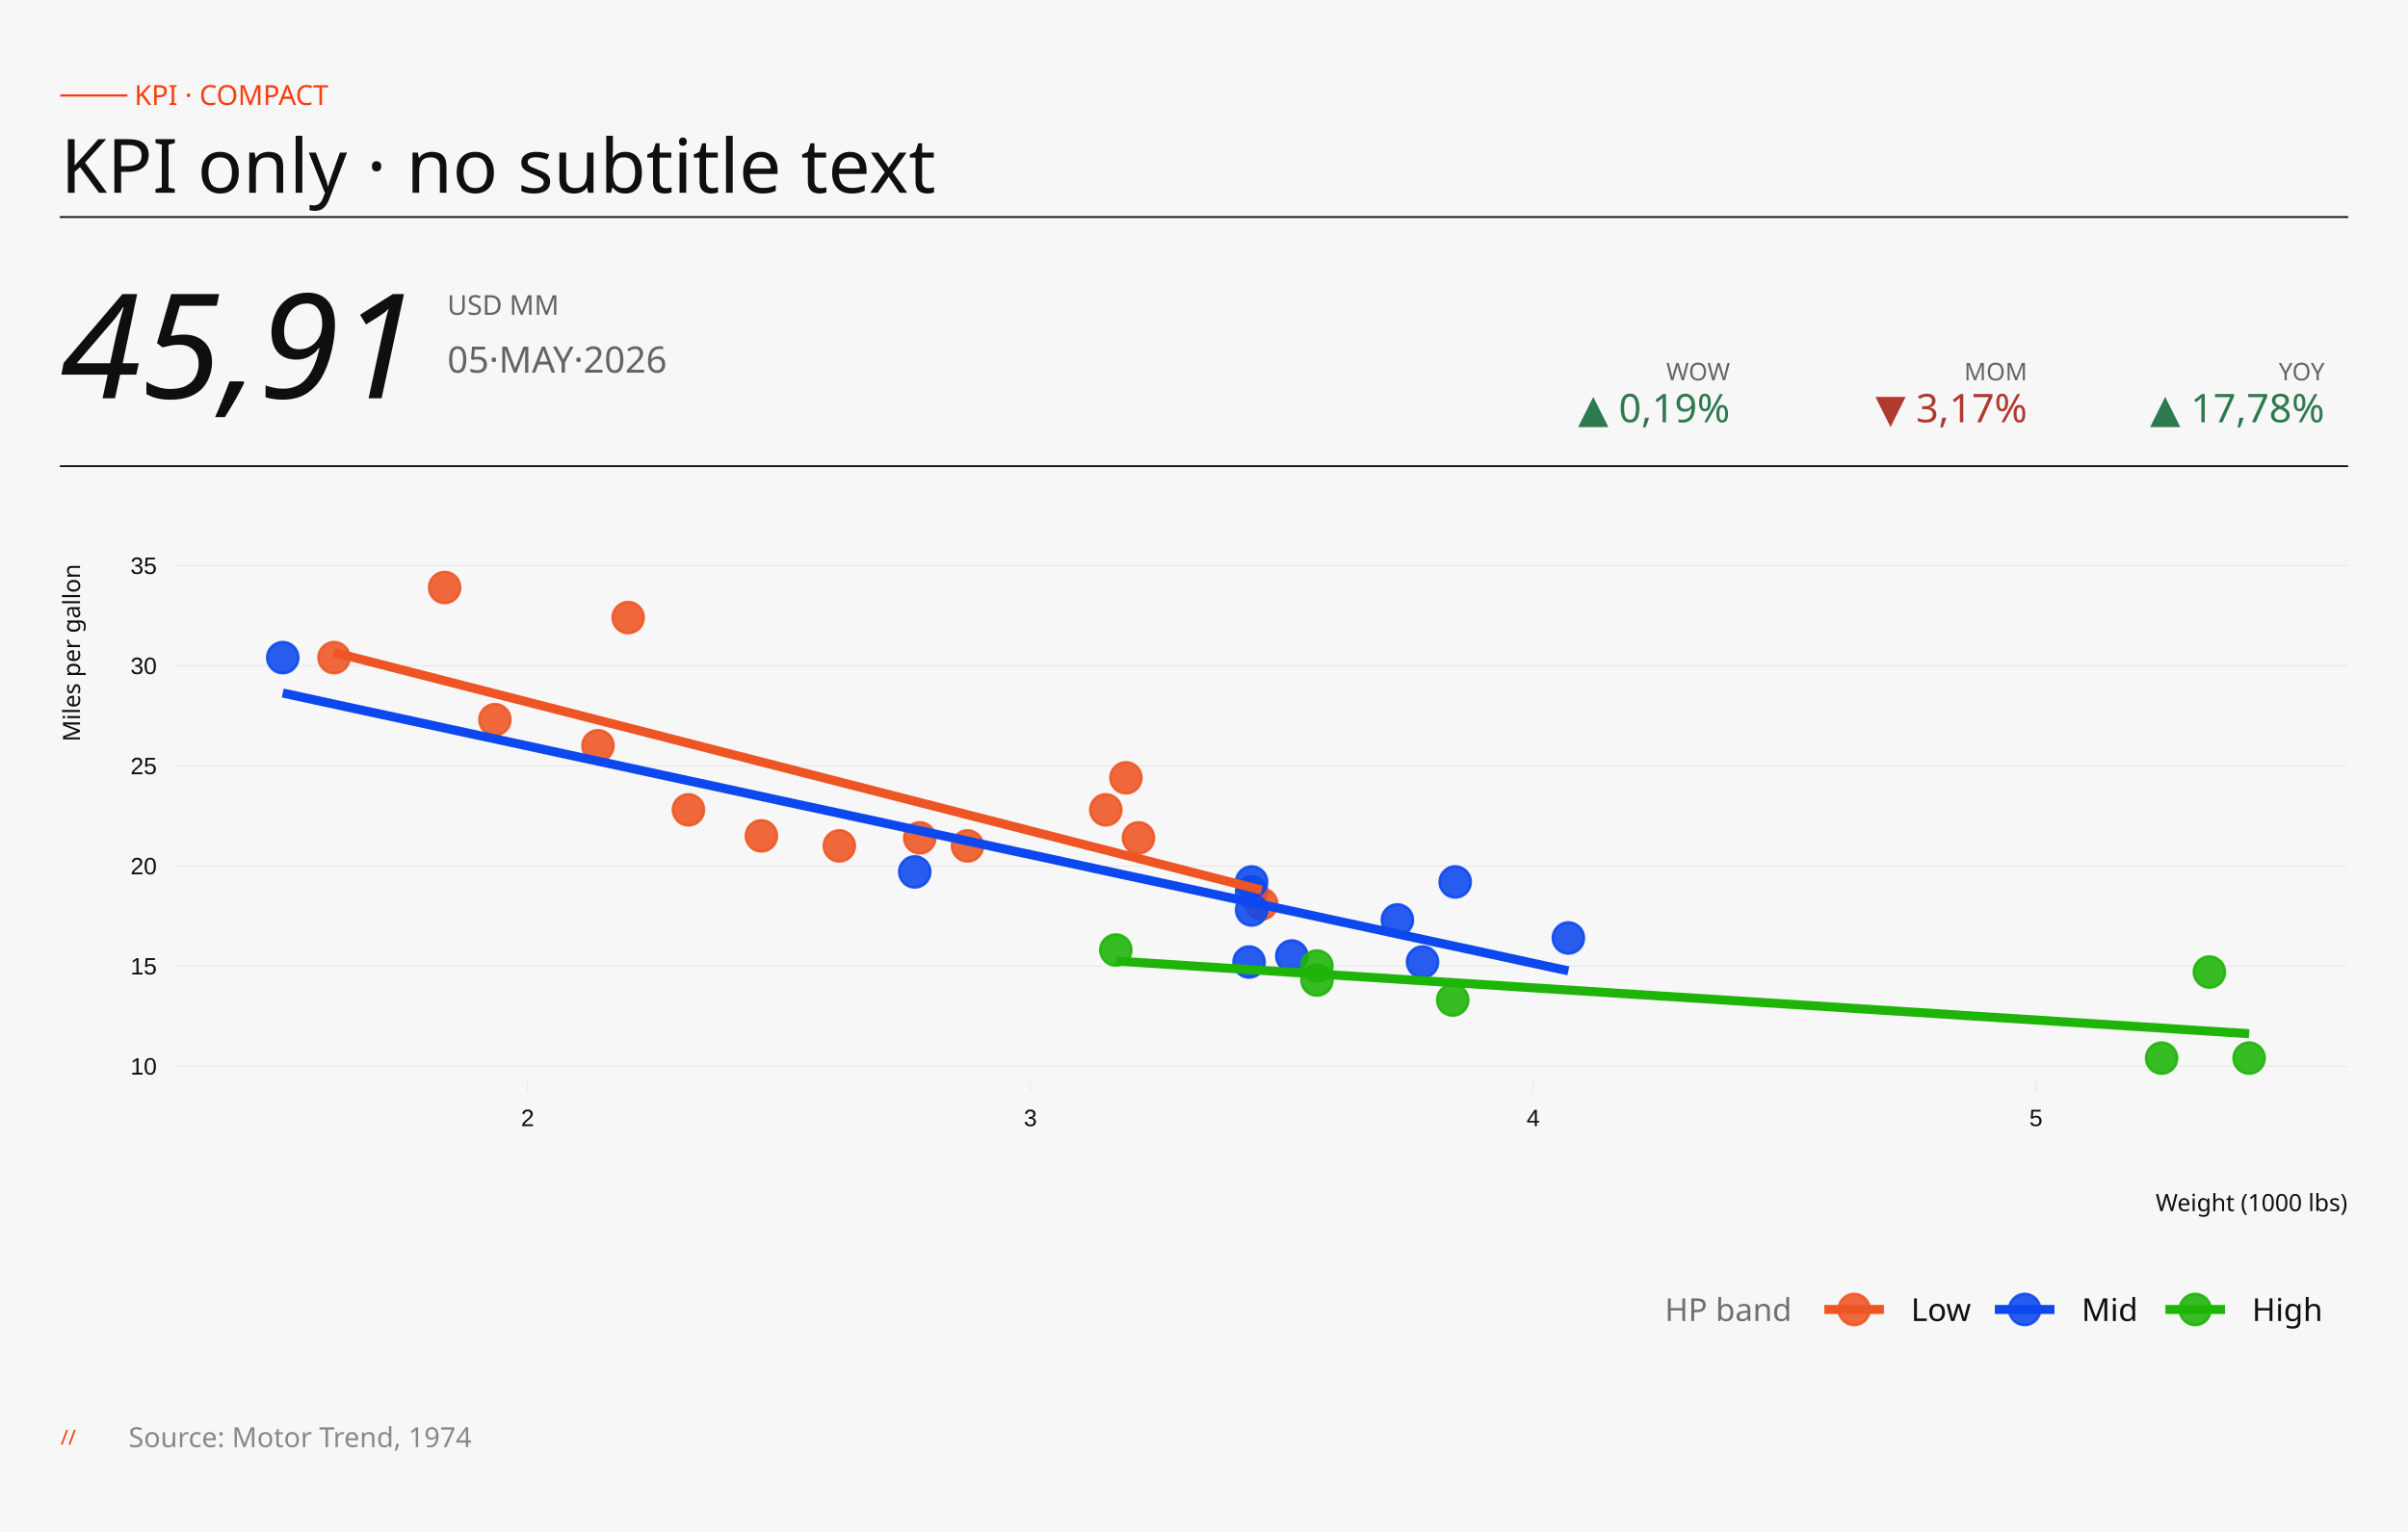
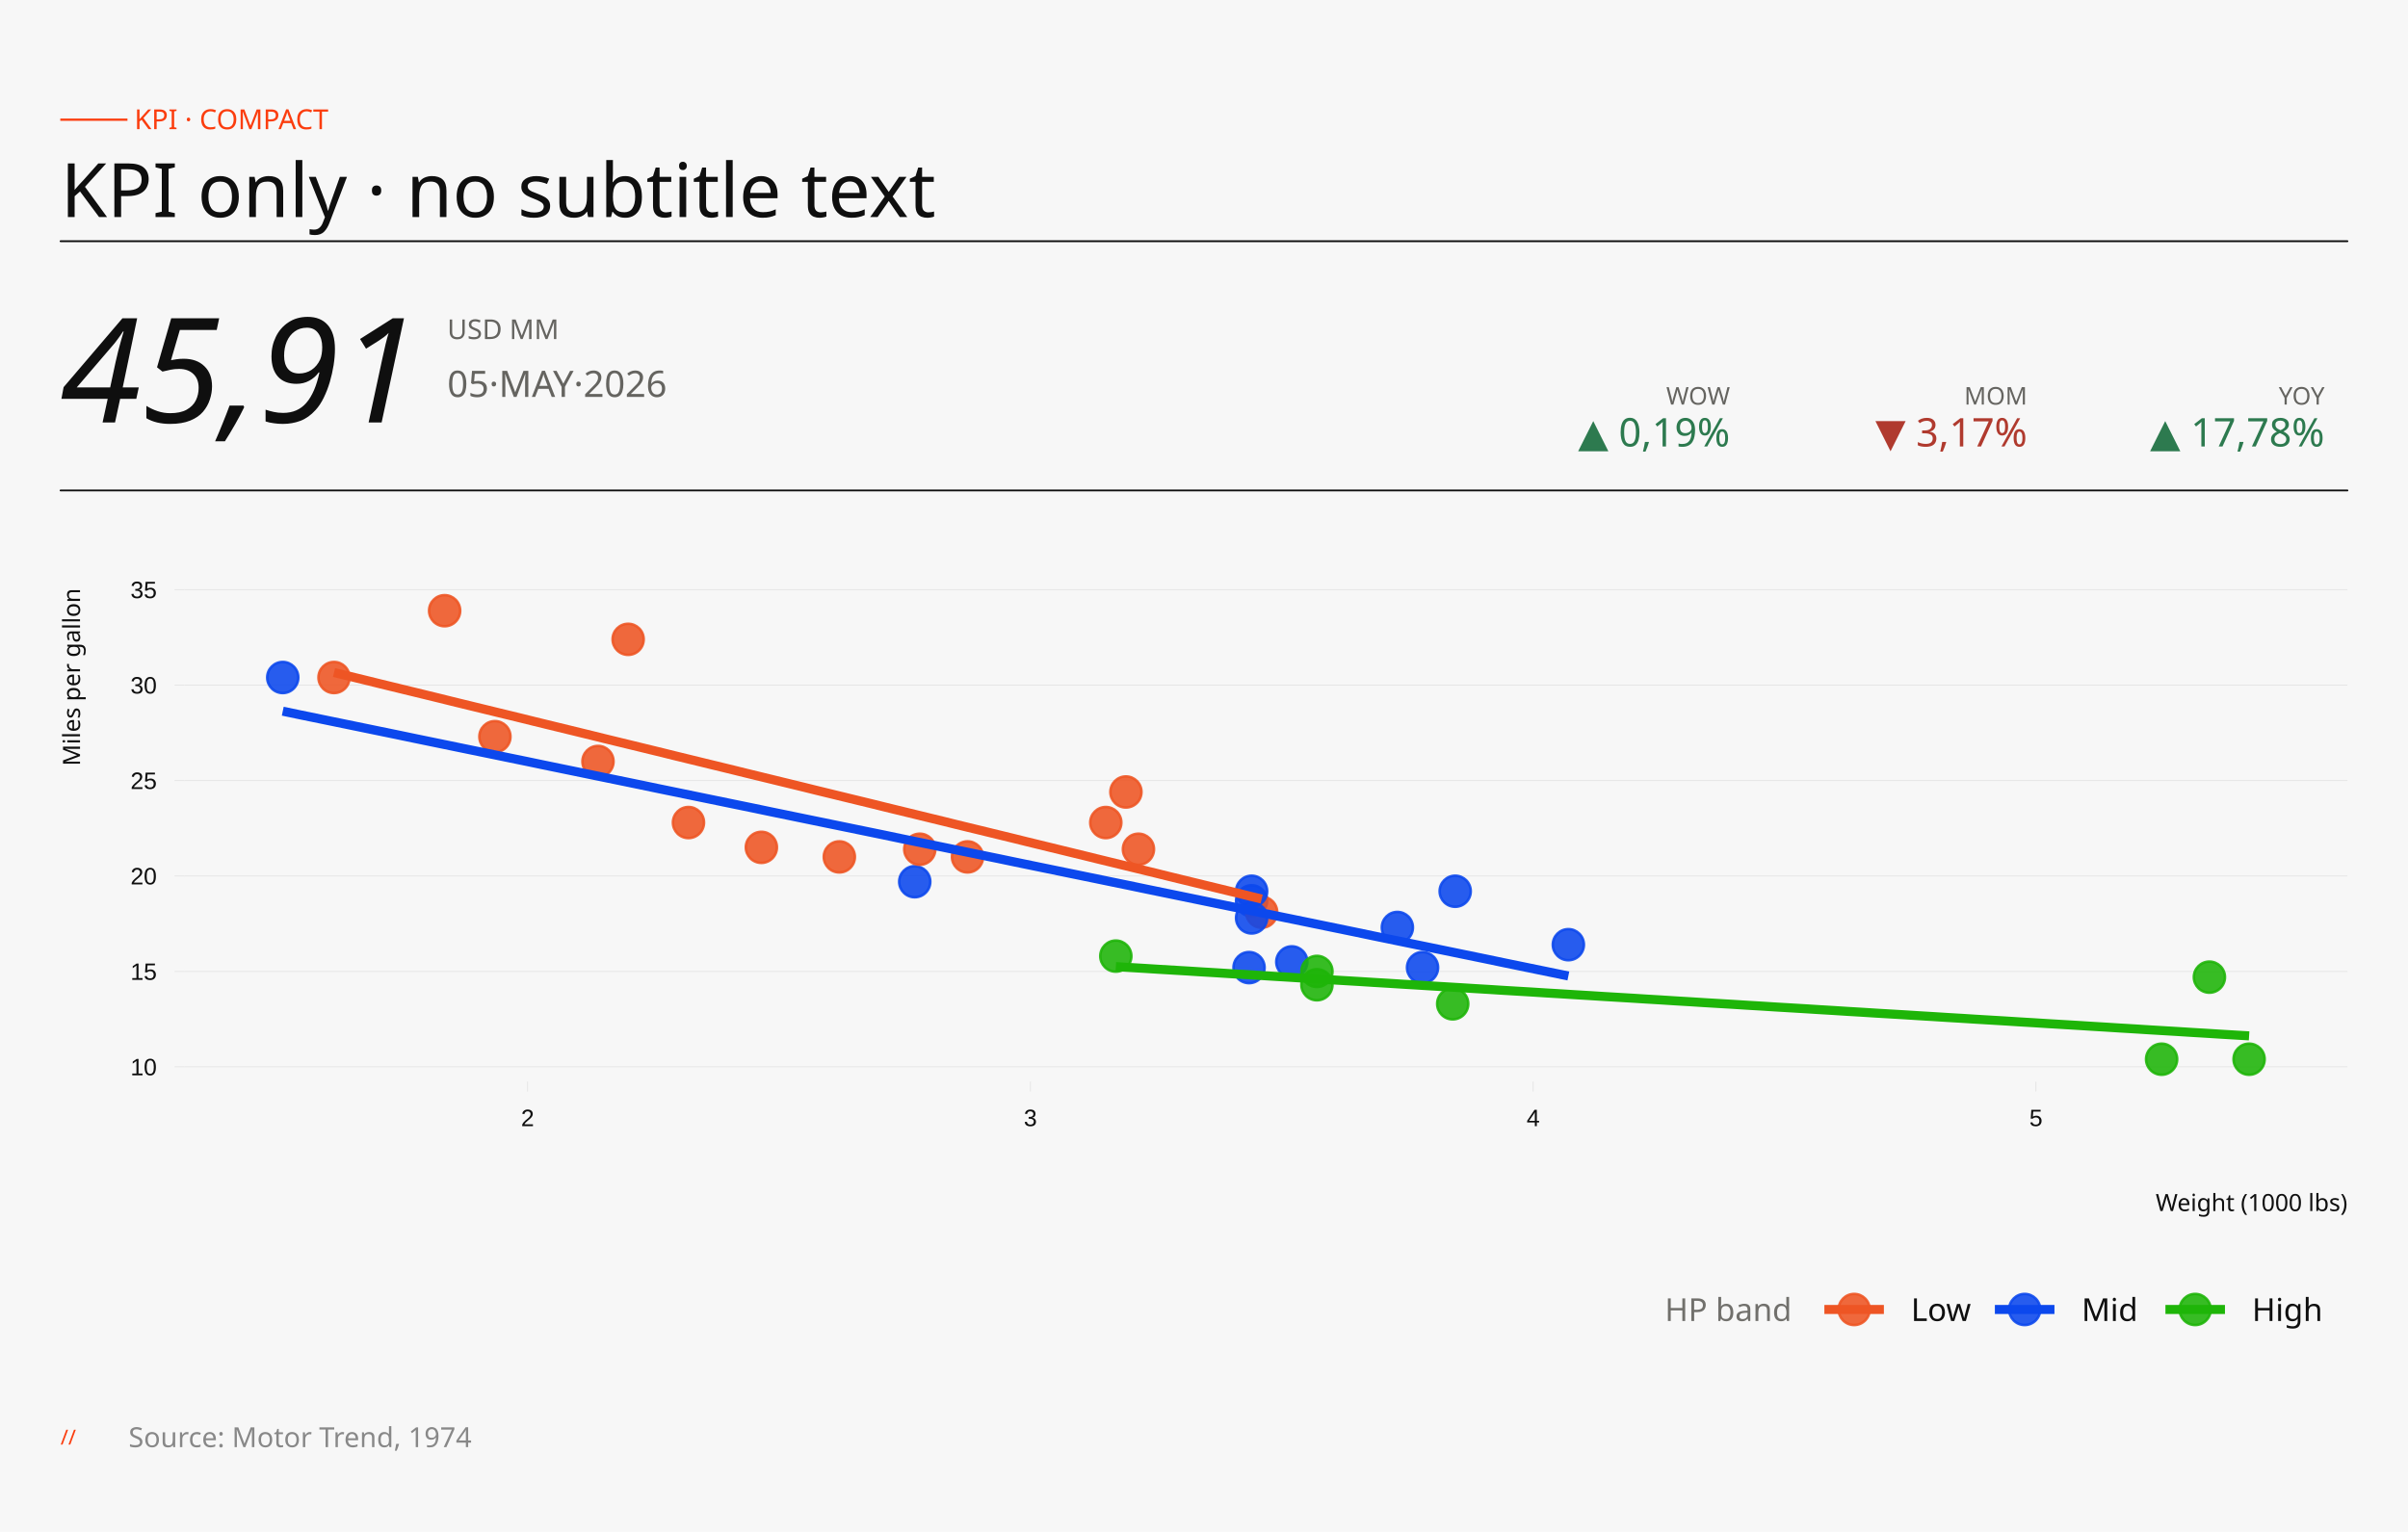
<svg xmlns="http://www.w3.org/2000/svg" width="396.00pt" height="252.00pt" viewBox="0 0 396.00 252.00">
  <g class="svglite">
    <defs>
      <style type="text/css">
    .svglite line, .svglite polyline, .svglite polygon, .svglite path, .svglite rect, .svglite circle {
      fill: none;
      stroke: #000000;
      stroke-linecap: round;
      stroke-linejoin: round;
      stroke-miterlimit: 10.00;
    }
    .svglite text {
      white-space: pre;
    }
    .svglite g.glyphgroup path {
      fill: inherit;
      stroke: none;
    }
  </style>
    </defs>
    <rect width="100%" height="100%" style="stroke: none; fill: none;" />
    <defs>
      <clipPath id="cpMC4wMHwzOTYuMDB8MC4wMHwyNTIuMDA=">
        <rect x="0.00" y="0.00" width="396.00" height="252.00" />
      </clipPath>
    </defs>
    <g clip-path="url(#cpMC4wMHwzOTYuMDB8MC4wMHwyNTIuMDA=)">
-       <rect x="0.00" y="-0" width="396.00" height="252.00" style="stroke-width: 0.63; stroke: none; fill: #F7F7F7;" />
+       <rect x="0.00" y="0.00" width="396.00" height="252.00" style="stroke-width: 0.63; stroke: none; fill: #F7F7F7;" />
    </g>
    <defs>
-       <clipPath id="cpMzAuMzN8Mzg2LjA0fDkyLjc4fDE3Ny45Mw==">
-         <rect x="30.33" y="92.78" width="355.71" height="85.15" />
+       <clipPath id="cpMzAuMzN8Mzg2LjA0fDk2Ljc3fDE3Ny45Mw==">
+         <rect x="30.33" y="96.77" width="355.71" height="81.16" />
      </clipPath>
    </defs>
-     <g clip-path="url(#cpMzAuMzN8Mzg2LjA0fDkyLjc4fDE3Ny45Mw==)">
-       <rect x="30.33" y="92.78" width="355.71" height="85.15" style="stroke-width: 0.63; stroke: none; fill: #F7F7F7;" />
-       <polyline points="30.33,175.38 386.04,175.38 " style="stroke-width: 0.15; stroke: #E4E4E4; stroke-linecap: butt;" />
-       <polyline points="30.33,158.91 386.04,158.91 " style="stroke-width: 0.15; stroke: #E4E4E4; stroke-linecap: butt;" />
-       <polyline points="30.33,142.44 386.04,142.44 " style="stroke-width: 0.15; stroke: #E4E4E4; stroke-linecap: butt;" />
-       <polyline points="30.33,125.97 386.04,125.97 " style="stroke-width: 0.15; stroke: #E4E4E4; stroke-linecap: butt;" />
-       <polyline points="30.33,109.50 386.04,109.50 " style="stroke-width: 0.15; stroke: #E4E4E4; stroke-linecap: butt;" />
-       <polyline points="30.33,93.03 386.04,93.03 " style="stroke-width: 0.15; stroke: #E4E4E4; stroke-linecap: butt;" />
-       <circle cx="138.03" cy="139.15" r="2.56" style="stroke-width: 0.42; stroke: #EE5524; stroke-opacity: 0.88; fill: #EE5524; fill-opacity: 0.88;" />
-       <circle cx="159.11" cy="139.15" r="2.56" style="stroke-width: 0.42; stroke: #EE5524; stroke-opacity: 0.88; fill: #EE5524; fill-opacity: 0.88;" />
-       <circle cx="113.22" cy="133.22" r="2.56" style="stroke-width: 0.42; stroke: #EE5524; stroke-opacity: 0.88; fill: #EE5524; fill-opacity: 0.88;" />
-       <circle cx="187.22" cy="137.83" r="2.56" style="stroke-width: 0.42; stroke: #EE5524; stroke-opacity: 0.88; fill: #EE5524; fill-opacity: 0.88;" />
-       <circle cx="205.83" cy="146.72" r="2.56" style="stroke-width: 0.42; stroke: #0C48ED; stroke-opacity: 0.88; fill: #0C48ED; fill-opacity: 0.88;" />
-       <circle cx="207.48" cy="148.70" r="2.56" style="stroke-width: 0.42; stroke: #EE5524; stroke-opacity: 0.88; fill: #EE5524; fill-opacity: 0.88;" />
-       <circle cx="216.57" cy="161.22" r="2.56" style="stroke-width: 0.42; stroke: #1EB508; stroke-opacity: 0.88; fill: #1EB508; fill-opacity: 0.88;" />
-       <circle cx="185.16" cy="127.95" r="2.56" style="stroke-width: 0.42; stroke: #EE5524; stroke-opacity: 0.88; fill: #EE5524; fill-opacity: 0.88;" />
-       <circle cx="181.85" cy="133.22" r="2.56" style="stroke-width: 0.42; stroke: #EE5524; stroke-opacity: 0.88; fill: #EE5524; fill-opacity: 0.88;" />
-       <circle cx="205.83" cy="145.08" r="2.56" style="stroke-width: 0.42; stroke: #0C48ED; stroke-opacity: 0.88; fill: #0C48ED; fill-opacity: 0.88;" />
-       <circle cx="205.83" cy="149.69" r="2.56" style="stroke-width: 0.42; stroke: #0C48ED; stroke-opacity: 0.88; fill: #0C48ED; fill-opacity: 0.88;" />
-       <circle cx="257.92" cy="154.30" r="2.56" style="stroke-width: 0.42; stroke: #0C48ED; stroke-opacity: 0.88; fill: #0C48ED; fill-opacity: 0.88;" />
-       <circle cx="229.80" cy="151.33" r="2.56" style="stroke-width: 0.42; stroke: #0C48ED; stroke-opacity: 0.88; fill: #0C48ED; fill-opacity: 0.88;" />
-       <circle cx="233.94" cy="158.25" r="2.56" style="stroke-width: 0.42; stroke: #0C48ED; stroke-opacity: 0.88; fill: #0C48ED; fill-opacity: 0.88;" />
-       <circle cx="355.48" cy="174.06" r="2.56" style="stroke-width: 0.42; stroke: #1EB508; stroke-opacity: 0.88; fill: #1EB508; fill-opacity: 0.88;" />
-       <circle cx="369.87" cy="174.06" r="2.56" style="stroke-width: 0.42; stroke: #1EB508; stroke-opacity: 0.88; fill: #1EB508; fill-opacity: 0.88;" />
-       <circle cx="363.34" cy="159.90" r="2.56" style="stroke-width: 0.42; stroke: #1EB508; stroke-opacity: 0.88; fill: #1EB508; fill-opacity: 0.88;" />
-       <circle cx="103.30" cy="101.59" r="2.56" style="stroke-width: 0.42; stroke: #EE5524; stroke-opacity: 0.88; fill: #EE5524; fill-opacity: 0.88;" />
-       <circle cx="54.93" cy="108.18" r="2.56" style="stroke-width: 0.42; stroke: #EE5524; stroke-opacity: 0.88; fill: #EE5524; fill-opacity: 0.88;" />
-       <circle cx="73.12" cy="96.65" r="2.56" style="stroke-width: 0.42; stroke: #EE5524; stroke-opacity: 0.88; fill: #EE5524; fill-opacity: 0.88;" />
-       <circle cx="125.21" cy="137.50" r="2.56" style="stroke-width: 0.42; stroke: #EE5524; stroke-opacity: 0.88; fill: #EE5524; fill-opacity: 0.88;" />
-       <circle cx="212.44" cy="157.26" r="2.56" style="stroke-width: 0.42; stroke: #0C48ED; stroke-opacity: 0.88; fill: #0C48ED; fill-opacity: 0.88;" />
-       <circle cx="205.41" cy="158.25" r="2.56" style="stroke-width: 0.42; stroke: #0C48ED; stroke-opacity: 0.88; fill: #0C48ED; fill-opacity: 0.88;" />
-       <circle cx="238.90" cy="164.51" r="2.56" style="stroke-width: 0.42; stroke: #1EB508; stroke-opacity: 0.88; fill: #1EB508; fill-opacity: 0.88;" />
-       <circle cx="239.31" cy="145.08" r="2.56" style="stroke-width: 0.42; stroke: #0C48ED; stroke-opacity: 0.88; fill: #0C48ED; fill-opacity: 0.88;" />
-       <circle cx="81.39" cy="118.39" r="2.56" style="stroke-width: 0.42; stroke: #EE5524; stroke-opacity: 0.88; fill: #EE5524; fill-opacity: 0.88;" />
-       <circle cx="98.34" cy="122.68" r="2.56" style="stroke-width: 0.42; stroke: #EE5524; stroke-opacity: 0.88; fill: #EE5524; fill-opacity: 0.88;" />
-       <circle cx="46.50" cy="108.18" r="2.56" style="stroke-width: 0.42; stroke: #0C48ED; stroke-opacity: 0.88; fill: #0C48ED; fill-opacity: 0.88;" />
-       <circle cx="183.50" cy="156.28" r="2.56" style="stroke-width: 0.42; stroke: #1EB508; stroke-opacity: 0.88; fill: #1EB508; fill-opacity: 0.88;" />
-       <circle cx="150.43" cy="143.43" r="2.56" style="stroke-width: 0.42; stroke: #0C48ED; stroke-opacity: 0.88; fill: #0C48ED; fill-opacity: 0.88;" />
-       <circle cx="216.57" cy="158.91" r="2.56" style="stroke-width: 0.42; stroke: #1EB508; stroke-opacity: 0.88; fill: #1EB508; fill-opacity: 0.88;" />
-       <circle cx="151.26" cy="137.83" r="2.56" style="stroke-width: 0.42; stroke: #EE5524; stroke-opacity: 0.88; fill: #EE5524; fill-opacity: 0.88;" />
-       <polyline points="54.93,107.33 56.86,107.82 58.79,108.32 60.72,108.81 62.65,109.30 64.59,109.80 66.52,110.29 68.45,110.79 70.38,111.28 72.31,111.78 74.24,112.27 76.17,112.77 78.10,113.26 80.03,113.76 81.96,114.25 83.90,114.75 85.83,115.24 87.76,115.74 89.69,116.23 91.62,116.73 93.55,117.22 95.48,117.72 97.41,118.21 99.34,118.71 101.27,119.20 103.21,119.70 105.14,120.19 107.07,120.69 109.00,121.18 110.93,121.68 112.86,122.17 114.79,122.67 116.72,123.16 118.65,123.66 120.58,124.15 122.52,124.64 124.45,125.14 126.38,125.63 128.31,126.13 130.24,126.62 132.17,127.12 134.10,127.61 136.03,128.11 137.96,128.60 139.89,129.10 141.83,129.59 143.76,130.09 145.69,130.58 147.62,131.08 149.55,131.57 151.48,132.07 153.41,132.56 155.34,133.06 157.27,133.55 159.20,134.05 161.14,134.54 163.07,135.04 165.00,135.53 166.93,136.03 168.86,136.52 170.79,137.02 172.72,137.51 174.65,138.01 176.58,138.50 178.51,139.00 180.45,139.49 182.38,139.98 184.31,140.48 186.24,140.97 188.17,141.47 190.10,141.96 192.03,142.46 193.96,142.95 195.89,143.45 197.82,143.94 199.76,144.44 201.69,144.93 203.62,145.43 205.55,145.92 207.48,146.42 " style="stroke-width: 1.49; stroke: #EE5524; stroke-linecap: butt;" />
-       <polyline points="46.50,114.00 49.17,114.58 51.85,115.16 54.53,115.74 57.20,116.32 59.88,116.90 62.55,117.47 65.23,118.05 67.91,118.63 70.58,119.21 73.26,119.79 75.93,120.37 78.61,120.95 81.29,121.52 83.96,122.10 86.64,122.68 89.32,123.26 91.99,123.84 94.67,124.42 97.34,125.00 100.02,125.57 102.70,126.15 105.37,126.73 108.05,127.31 110.73,127.89 113.40,128.47 116.08,129.04 118.75,129.62 121.43,130.20 124.11,130.78 126.78,131.36 129.46,131.94 132.13,132.52 134.81,133.09 137.49,133.67 140.16,134.25 142.84,134.83 145.52,135.41 148.19,135.99 150.87,136.56 153.54,137.14 156.22,137.72 158.90,138.30 161.57,138.88 164.25,139.46 166.93,140.04 169.60,140.61 172.28,141.19 174.95,141.77 177.63,142.35 180.31,142.93 182.98,143.51 185.66,144.09 188.34,144.66 191.01,145.24 193.69,145.82 196.36,146.40 199.04,146.98 201.72,147.56 204.39,148.13 207.07,148.71 209.74,149.29 212.42,149.87 215.10,150.45 217.77,151.03 220.45,151.61 223.13,152.18 225.80,152.76 228.48,153.34 231.15,153.92 233.83,154.50 236.51,155.08 239.18,155.65 241.86,156.23 244.54,156.81 247.21,157.39 249.89,157.97 252.56,158.55 255.24,159.13 257.92,159.70 " style="stroke-width: 1.49; stroke: #0C48ED; stroke-linecap: butt;" />
-       <polyline points="183.50,158.09 185.86,158.24 188.22,158.39 190.58,158.54 192.94,158.69 195.30,158.85 197.66,159.00 200.02,159.15 202.37,159.30 204.73,159.45 207.09,159.60 209.45,159.75 211.81,159.91 214.17,160.06 216.53,160.21 218.89,160.36 221.25,160.51 223.61,160.66 225.97,160.81 228.32,160.96 230.68,161.12 233.04,161.27 235.40,161.42 237.76,161.57 240.12,161.72 242.48,161.87 244.84,162.02 247.20,162.17 249.56,162.33 251.91,162.48 254.27,162.63 256.63,162.78 258.99,162.93 261.35,163.08 263.71,163.23 266.07,163.39 268.43,163.54 270.79,163.69 273.15,163.84 275.51,163.99 277.86,164.14 280.22,164.29 282.58,164.44 284.94,164.60 287.30,164.75 289.66,164.90 292.02,165.05 294.38,165.20 296.74,165.35 299.10,165.50 301.46,165.65 303.81,165.81 306.17,165.96 308.53,166.11 310.89,166.26 313.25,166.41 315.61,166.56 317.97,166.71 320.33,166.86 322.69,167.02 325.05,167.17 327.41,167.32 329.76,167.47 332.12,167.62 334.48,167.77 336.84,167.92 339.20,168.08 341.56,168.23 343.92,168.38 346.28,168.53 348.64,168.68 351.00,168.83 353.36,168.98 355.71,169.13 358.07,169.29 360.43,169.44 362.79,169.59 365.15,169.74 367.51,169.89 369.87,170.04 " style="stroke-width: 1.49; stroke: #1EB508; stroke-linecap: butt;" />
+     <g clip-path="url(#cpMzAuMzN8Mzg2LjA0fDk2Ljc3fDE3Ny45Mw==)">
+       <rect x="30.33" y="96.77" width="355.71" height="81.16" style="stroke-width: 0.63; stroke: none; fill: #F7F7F7;" />
+       <polyline points="30.33,175.49 386.04,175.49 " style="stroke-width: 0.15; stroke: #E4E4E4; stroke-linecap: butt;" />
+       <polyline points="30.33,159.80 386.04,159.80 " style="stroke-width: 0.15; stroke: #E4E4E4; stroke-linecap: butt;" />
+       <polyline points="30.33,144.10 386.04,144.10 " style="stroke-width: 0.15; stroke: #E4E4E4; stroke-linecap: butt;" />
+       <polyline points="30.33,128.40 386.04,128.40 " style="stroke-width: 0.15; stroke: #E4E4E4; stroke-linecap: butt;" />
+       <polyline points="30.33,112.70 386.04,112.70 " style="stroke-width: 0.15; stroke: #E4E4E4; stroke-linecap: butt;" />
+       <polyline points="30.33,97.00 386.04,97.00 " style="stroke-width: 0.15; stroke: #E4E4E4; stroke-linecap: butt;" />
+       <circle cx="138.03" cy="140.96" r="2.56" style="stroke-width: 0.42; stroke: #EE5524; stroke-opacity: 0.88; fill: #EE5524; fill-opacity: 0.88;" />
+       <circle cx="159.11" cy="140.96" r="2.56" style="stroke-width: 0.42; stroke: #EE5524; stroke-opacity: 0.88; fill: #EE5524; fill-opacity: 0.88;" />
+       <circle cx="113.22" cy="135.31" r="2.56" style="stroke-width: 0.42; stroke: #EE5524; stroke-opacity: 0.88; fill: #EE5524; fill-opacity: 0.88;" />
+       <circle cx="187.22" cy="139.70" r="2.56" style="stroke-width: 0.42; stroke: #EE5524; stroke-opacity: 0.88; fill: #EE5524; fill-opacity: 0.88;" />
+       <circle cx="205.83" cy="148.18" r="2.56" style="stroke-width: 0.42; stroke: #0C48ED; stroke-opacity: 0.88; fill: #0C48ED; fill-opacity: 0.88;" />
+       <circle cx="207.48" cy="150.06" r="2.56" style="stroke-width: 0.42; stroke: #EE5524; stroke-opacity: 0.88; fill: #EE5524; fill-opacity: 0.88;" />
+       <circle cx="216.57" cy="161.99" r="2.56" style="stroke-width: 0.42; stroke: #1EB508; stroke-opacity: 0.88; fill: #1EB508; fill-opacity: 0.88;" />
+       <circle cx="185.16" cy="130.28" r="2.56" style="stroke-width: 0.42; stroke: #EE5524; stroke-opacity: 0.88; fill: #EE5524; fill-opacity: 0.88;" />
+       <circle cx="181.85" cy="135.31" r="2.56" style="stroke-width: 0.42; stroke: #EE5524; stroke-opacity: 0.88; fill: #EE5524; fill-opacity: 0.88;" />
+       <circle cx="205.83" cy="146.61" r="2.56" style="stroke-width: 0.42; stroke: #0C48ED; stroke-opacity: 0.88; fill: #0C48ED; fill-opacity: 0.88;" />
+       <circle cx="205.83" cy="151.00" r="2.56" style="stroke-width: 0.42; stroke: #0C48ED; stroke-opacity: 0.88; fill: #0C48ED; fill-opacity: 0.88;" />
+       <circle cx="257.92" cy="155.40" r="2.56" style="stroke-width: 0.42; stroke: #0C48ED; stroke-opacity: 0.88; fill: #0C48ED; fill-opacity: 0.88;" />
+       <circle cx="229.80" cy="152.57" r="2.56" style="stroke-width: 0.42; stroke: #0C48ED; stroke-opacity: 0.88; fill: #0C48ED; fill-opacity: 0.88;" />
+       <circle cx="233.94" cy="159.17" r="2.56" style="stroke-width: 0.42; stroke: #0C48ED; stroke-opacity: 0.88; fill: #0C48ED; fill-opacity: 0.88;" />
+       <circle cx="355.48" cy="174.24" r="2.56" style="stroke-width: 0.42; stroke: #1EB508; stroke-opacity: 0.88; fill: #1EB508; fill-opacity: 0.88;" />
+       <circle cx="369.87" cy="174.24" r="2.56" style="stroke-width: 0.42; stroke: #1EB508; stroke-opacity: 0.88; fill: #1EB508; fill-opacity: 0.88;" />
+       <circle cx="363.34" cy="160.74" r="2.56" style="stroke-width: 0.42; stroke: #1EB508; stroke-opacity: 0.88; fill: #1EB508; fill-opacity: 0.88;" />
+       <circle cx="103.30" cy="105.17" r="2.56" style="stroke-width: 0.42; stroke: #EE5524; stroke-opacity: 0.88; fill: #EE5524; fill-opacity: 0.88;" />
+       <circle cx="54.93" cy="111.45" r="2.56" style="stroke-width: 0.42; stroke: #EE5524; stroke-opacity: 0.88; fill: #EE5524; fill-opacity: 0.88;" />
+       <circle cx="73.12" cy="100.46" r="2.56" style="stroke-width: 0.42; stroke: #EE5524; stroke-opacity: 0.88; fill: #EE5524; fill-opacity: 0.88;" />
+       <circle cx="125.21" cy="139.39" r="2.56" style="stroke-width: 0.42; stroke: #EE5524; stroke-opacity: 0.88; fill: #EE5524; fill-opacity: 0.88;" />
+       <circle cx="212.44" cy="158.23" r="2.56" style="stroke-width: 0.42; stroke: #0C48ED; stroke-opacity: 0.88; fill: #0C48ED; fill-opacity: 0.88;" />
+       <circle cx="205.41" cy="159.17" r="2.56" style="stroke-width: 0.42; stroke: #0C48ED; stroke-opacity: 0.88; fill: #0C48ED; fill-opacity: 0.88;" />
+       <circle cx="238.90" cy="165.13" r="2.56" style="stroke-width: 0.42; stroke: #1EB508; stroke-opacity: 0.88; fill: #1EB508; fill-opacity: 0.88;" />
+       <circle cx="239.31" cy="146.61" r="2.56" style="stroke-width: 0.42; stroke: #0C48ED; stroke-opacity: 0.88; fill: #0C48ED; fill-opacity: 0.88;" />
+       <circle cx="81.39" cy="121.18" r="2.56" style="stroke-width: 0.42; stroke: #EE5524; stroke-opacity: 0.88; fill: #EE5524; fill-opacity: 0.88;" />
+       <circle cx="98.34" cy="125.26" r="2.56" style="stroke-width: 0.42; stroke: #EE5524; stroke-opacity: 0.88; fill: #EE5524; fill-opacity: 0.88;" />
+       <circle cx="46.50" cy="111.45" r="2.56" style="stroke-width: 0.42; stroke: #0C48ED; stroke-opacity: 0.88; fill: #0C48ED; fill-opacity: 0.88;" />
+       <circle cx="183.50" cy="157.28" r="2.56" style="stroke-width: 0.42; stroke: #1EB508; stroke-opacity: 0.88; fill: #1EB508; fill-opacity: 0.88;" />
+       <circle cx="150.43" cy="145.04" r="2.56" style="stroke-width: 0.42; stroke: #0C48ED; stroke-opacity: 0.88; fill: #0C48ED; fill-opacity: 0.88;" />
+       <circle cx="216.57" cy="159.80" r="2.56" style="stroke-width: 0.42; stroke: #1EB508; stroke-opacity: 0.88; fill: #1EB508; fill-opacity: 0.88;" />
+       <circle cx="151.26" cy="139.70" r="2.56" style="stroke-width: 0.42; stroke: #EE5524; stroke-opacity: 0.88; fill: #EE5524; fill-opacity: 0.88;" />
+       <polyline points="54.93,110.63 56.86,111.10 58.79,111.57 60.72,112.04 62.65,112.52 64.59,112.99 66.52,113.46 68.45,113.93 70.38,114.40 72.31,114.87 74.24,115.35 76.17,115.82 78.10,116.29 80.03,116.76 81.96,117.23 83.90,117.70 85.83,118.17 87.76,118.65 89.69,119.12 91.62,119.59 93.55,120.06 95.48,120.53 97.41,121.00 99.34,121.48 101.27,121.95 103.21,122.42 105.14,122.89 107.07,123.36 109.00,123.83 110.93,124.31 112.86,124.78 114.79,125.25 116.72,125.72 118.65,126.19 120.58,126.66 122.52,127.14 124.45,127.61 126.38,128.08 128.31,128.55 130.24,129.02 132.17,129.49 134.10,129.97 136.03,130.44 137.96,130.91 139.89,131.38 141.83,131.85 143.76,132.32 145.69,132.80 147.62,133.27 149.55,133.74 151.48,134.21 153.41,134.68 155.34,135.15 157.27,135.63 159.20,136.10 161.14,136.57 163.07,137.04 165.00,137.51 166.93,137.98 168.86,138.46 170.79,138.93 172.72,139.40 174.65,139.87 176.58,140.34 178.51,140.81 180.45,141.29 182.38,141.76 184.31,142.23 186.24,142.70 188.17,143.17 190.10,143.64 192.03,144.12 193.96,144.59 195.89,145.06 197.82,145.53 199.76,146.00 201.69,146.47 203.62,146.94 205.55,147.42 207.48,147.89 " style="stroke-width: 1.49; stroke: #EE5524; stroke-linecap: butt;" />
+       <polyline points="46.50,116.99 49.17,117.55 51.85,118.10 54.53,118.65 57.20,119.20 59.88,119.75 62.55,120.30 65.23,120.85 67.91,121.41 70.58,121.96 73.26,122.51 75.93,123.06 78.61,123.61 81.29,124.16 83.96,124.71 86.64,125.26 89.32,125.82 91.99,126.37 94.67,126.92 97.34,127.47 100.02,128.02 102.70,128.57 105.37,129.12 108.05,129.68 110.73,130.23 113.40,130.78 116.08,131.33 118.75,131.88 121.43,132.43 124.11,132.98 126.78,133.54 129.46,134.09 132.13,134.64 134.81,135.19 137.49,135.74 140.16,136.29 142.84,136.84 145.52,137.39 148.19,137.95 150.87,138.50 153.54,139.05 156.22,139.60 158.90,140.15 161.57,140.70 164.25,141.25 166.93,141.81 169.60,142.36 172.28,142.91 174.95,143.46 177.63,144.01 180.31,144.56 182.98,145.11 185.66,145.66 188.34,146.22 191.01,146.77 193.69,147.32 196.36,147.87 199.04,148.42 201.72,148.97 204.39,149.52 207.07,150.08 209.74,150.63 212.42,151.18 215.10,151.73 217.77,152.28 220.45,152.83 223.13,153.38 225.80,153.94 228.48,154.49 231.15,155.04 233.83,155.59 236.51,156.14 239.18,156.69 241.86,157.24 244.54,157.79 247.21,158.35 249.89,158.90 252.56,159.45 255.24,160.00 257.92,160.55 " style="stroke-width: 1.49; stroke: #0C48ED; stroke-linecap: butt;" />
+       <polyline points="183.50,159.01 185.86,159.16 188.22,159.30 190.58,159.45 192.94,159.59 195.30,159.73 197.66,159.88 200.02,160.02 202.37,160.17 204.73,160.31 207.09,160.45 209.45,160.60 211.81,160.74 214.17,160.89 216.53,161.03 218.89,161.18 221.25,161.32 223.61,161.46 225.97,161.61 228.32,161.75 230.68,161.90 233.04,162.04 235.40,162.19 237.76,162.33 240.12,162.47 242.48,162.62 244.84,162.76 247.20,162.91 249.56,163.05 251.91,163.19 254.27,163.34 256.63,163.48 258.99,163.63 261.35,163.77 263.71,163.92 266.07,164.06 268.43,164.20 270.79,164.35 273.15,164.49 275.51,164.64 277.86,164.78 280.22,164.93 282.58,165.07 284.94,165.21 287.30,165.36 289.66,165.50 292.02,165.65 294.38,165.79 296.74,165.93 299.10,166.08 301.46,166.22 303.81,166.37 306.17,166.51 308.53,166.66 310.89,166.80 313.25,166.94 315.61,167.09 317.97,167.23 320.33,167.38 322.69,167.52 325.05,167.67 327.41,167.81 329.76,167.95 332.12,168.10 334.48,168.24 336.84,168.39 339.20,168.53 341.56,168.67 343.92,168.82 346.28,168.96 348.64,169.11 351.00,169.25 353.36,169.40 355.71,169.54 358.07,169.68 360.43,169.83 362.79,169.97 365.15,170.12 367.51,170.26 369.87,170.40 " style="stroke-width: 1.49; stroke: #1EB508; stroke-linecap: butt;" />
    </g>
    <g clip-path="url(#cpMC4wMHwzOTYuMDB8MC4wMHwyNTIuMDA=)">
-       <text x="25.79" y="176.77" text-anchor="end" style="font-size: 3.90px;fill: #0F0F0F; font-family: &quot;Arial&quot;;" textLength="4.31px" lengthAdjust="spacingAndGlyphs">10</text>
-       <text x="25.79" y="160.30" text-anchor="end" style="font-size: 3.90px;fill: #0F0F0F; font-family: &quot;Arial&quot;;" textLength="4.31px" lengthAdjust="spacingAndGlyphs">15</text>
-       <text x="25.79" y="143.83" text-anchor="end" style="font-size: 3.90px;fill: #0F0F0F; font-family: &quot;Arial&quot;;" textLength="4.31px" lengthAdjust="spacingAndGlyphs">20</text>
-       <text x="25.79" y="127.36" text-anchor="end" style="font-size: 3.90px;fill: #0F0F0F; font-family: &quot;Arial&quot;;" textLength="4.31px" lengthAdjust="spacingAndGlyphs">25</text>
-       <text x="25.79" y="110.89" text-anchor="end" style="font-size: 3.90px;fill: #0F0F0F; font-family: &quot;Arial&quot;;" textLength="4.31px" lengthAdjust="spacingAndGlyphs">30</text>
-       <text x="25.79" y="94.42" text-anchor="end" style="font-size: 3.90px;fill: #0F0F0F; font-family: &quot;Arial&quot;;" textLength="4.31px" lengthAdjust="spacingAndGlyphs">35</text>
-       <polyline points="28.71,175.38 30.33,175.38 " style="stroke-width: 0.15; stroke: #E4E4E4; stroke-linecap: butt;" />
-       <polyline points="28.71,158.91 30.33,158.91 " style="stroke-width: 0.15; stroke: #E4E4E4; stroke-linecap: butt;" />
-       <polyline points="28.71,142.44 30.33,142.44 " style="stroke-width: 0.15; stroke: #E4E4E4; stroke-linecap: butt;" />
-       <polyline points="28.71,125.97 30.33,125.97 " style="stroke-width: 0.15; stroke: #E4E4E4; stroke-linecap: butt;" />
-       <polyline points="28.71,109.50 30.33,109.50 " style="stroke-width: 0.15; stroke: #E4E4E4; stroke-linecap: butt;" />
-       <polyline points="28.71,93.03 30.33,93.03 " style="stroke-width: 0.15; stroke: #E4E4E4; stroke-linecap: butt;" />
+       <text x="25.79" y="176.89" text-anchor="end" style="font-size: 3.90px;fill: #0F0F0F; font-family: &quot;Arial&quot;;" textLength="4.31px" lengthAdjust="spacingAndGlyphs">10</text>
+       <text x="25.79" y="161.19" text-anchor="end" style="font-size: 3.90px;fill: #0F0F0F; font-family: &quot;Arial&quot;;" textLength="4.31px" lengthAdjust="spacingAndGlyphs">15</text>
+       <text x="25.79" y="145.49" text-anchor="end" style="font-size: 3.90px;fill: #0F0F0F; font-family: &quot;Arial&quot;;" textLength="4.31px" lengthAdjust="spacingAndGlyphs">20</text>
+       <text x="25.79" y="129.79" text-anchor="end" style="font-size: 3.90px;fill: #0F0F0F; font-family: &quot;Arial&quot;;" textLength="4.31px" lengthAdjust="spacingAndGlyphs">25</text>
+       <text x="25.79" y="114.09" text-anchor="end" style="font-size: 3.90px;fill: #0F0F0F; font-family: &quot;Arial&quot;;" textLength="4.31px" lengthAdjust="spacingAndGlyphs">30</text>
+       <text x="25.79" y="98.40" text-anchor="end" style="font-size: 3.90px;fill: #0F0F0F; font-family: &quot;Arial&quot;;" textLength="4.31px" lengthAdjust="spacingAndGlyphs">35</text>
+       <polyline points="28.71,175.49 30.33,175.49 " style="stroke-width: 0.15; stroke: #E4E4E4; stroke-linecap: butt;" />
+       <polyline points="28.71,159.80 30.33,159.80 " style="stroke-width: 0.15; stroke: #E4E4E4; stroke-linecap: butt;" />
+       <polyline points="28.71,144.10 30.33,144.10 " style="stroke-width: 0.15; stroke: #E4E4E4; stroke-linecap: butt;" />
+       <polyline points="28.71,128.40 30.33,128.40 " style="stroke-width: 0.15; stroke: #E4E4E4; stroke-linecap: butt;" />
+       <polyline points="28.71,112.70 30.33,112.70 " style="stroke-width: 0.15; stroke: #E4E4E4; stroke-linecap: butt;" />
+       <polyline points="28.71,97.00 30.33,97.00 " style="stroke-width: 0.15; stroke: #E4E4E4; stroke-linecap: butt;" />
      <polyline points="86.76,179.55 86.76,177.93 " style="stroke-width: 0.15; stroke: #E4E4E4; stroke-linecap: butt;" />
      <polyline points="169.45,179.55 169.45,177.93 " style="stroke-width: 0.15; stroke: #E4E4E4; stroke-linecap: butt;" />
      <polyline points="252.13,179.55 252.13,177.93 " style="stroke-width: 0.15; stroke: #E4E4E4; stroke-linecap: butt;" />
      <polyline points="334.81,179.55 334.81,177.93 " style="stroke-width: 0.15; stroke: #E4E4E4; stroke-linecap: butt;" />
      <text x="86.76" y="185.25" text-anchor="middle" style="font-size: 3.90px;fill: #0F0F0F; font-family: &quot;Arial&quot;;" textLength="2.16px" lengthAdjust="spacingAndGlyphs">2</text>
      <text x="169.45" y="185.25" text-anchor="middle" style="font-size: 3.90px;fill: #0F0F0F; font-family: &quot;Arial&quot;;" textLength="2.16px" lengthAdjust="spacingAndGlyphs">3</text>
      <text x="252.13" y="185.25" text-anchor="middle" style="font-size: 3.90px;fill: #0F0F0F; font-family: &quot;Arial&quot;;" textLength="2.16px" lengthAdjust="spacingAndGlyphs">4</text>
      <text x="334.81" y="185.25" text-anchor="middle" style="font-size: 3.90px;fill: #0F0F0F; font-family: &quot;Arial&quot;;" textLength="2.16px" lengthAdjust="spacingAndGlyphs">5</text>
-       <text x="386.04" y="199.23" text-anchor="end" style="font-size: 3.90px; font-weight: 100;fill: #0F0F0F; font-family: &quot;JetBrains Mono&quot;;" textLength="39.58px" lengthAdjust="spacingAndGlyphs">Weight (1000 lbs)</text>
-       <text transform="translate(13.16,92.78) rotate(-90)" text-anchor="end" style="font-size: 3.90px; font-weight: 100;fill: #0F0F0F; font-family: &quot;JetBrains Mono&quot;;" textLength="37.25px" lengthAdjust="spacingAndGlyphs">Miles per gallon</text>
+       <text x="386.04" y="199.22" text-anchor="end" style="font-size: 3.90px; font-weight: 100;fill: #0F0F0F; font-family: &quot;JetBrains Mono&quot;;" textLength="39.58px" lengthAdjust="spacingAndGlyphs">Weight (1000 lbs)</text>
+       <text transform="translate(13.16,96.77) rotate(-90)" text-anchor="end" style="font-size: 3.90px; font-weight: 100;fill: #0F0F0F; font-family: &quot;JetBrains Mono&quot;;" textLength="37.25px" lengthAdjust="spacingAndGlyphs">Miles per gallon</text>
      <rect x="270.56" y="206.05" width="115.48" height="18.72" style="stroke-width: 0.75; stroke: none;" />
      <rect x="270.56" y="206.05" width="115.48" height="18.72" style="stroke-width: 0.63; stroke: none; fill: #F7F7F7;" />
-       <text x="273.79" y="217.31" style="font-size: 5.20px;fill: #71706C; font-family: &quot;JetBrains Mono&quot;;" textLength="21.77px" lengthAdjust="spacingAndGlyphs">HP band</text>
+       <text x="273.79" y="217.30" style="font-size: 5.20px;fill: #71706C; font-family: &quot;JetBrains Mono&quot;;" textLength="21.77px" lengthAdjust="spacingAndGlyphs">HP band</text>
      <rect x="298.80" y="209.29" width="12.24" height="12.24" style="stroke-width: 0.63; stroke: none; fill: #F7F7F7;" />
      <circle cx="304.92" cy="215.41" r="2.56" style="stroke-width: 0.42; stroke: #EE5524; stroke-opacity: 0.88; fill: #EE5524; fill-opacity: 0.88;" />
      <line x1="300.02" y1="215.41" x2="309.81" y2="215.41" style="stroke-width: 1.49; stroke: #EE5524; stroke-linecap: butt;" />
      <rect x="326.84" y="209.29" width="12.24" height="12.24" style="stroke-width: 0.63; stroke: none; fill: #F7F7F7;" />
      <circle cx="332.96" cy="215.41" r="2.56" style="stroke-width: 0.42; stroke: #0C48ED; stroke-opacity: 0.88; fill: #0C48ED; fill-opacity: 0.88;" />
      <line x1="328.06" y1="215.41" x2="337.86" y2="215.41" style="stroke-width: 1.49; stroke: #0C48ED; stroke-linecap: butt;" />
      <rect x="354.88" y="209.29" width="12.24" height="12.24" style="stroke-width: 0.63; stroke: none; fill: #F7F7F7;" />
      <circle cx="361.00" cy="215.41" r="2.56" style="stroke-width: 0.42; stroke: #1EB508; stroke-opacity: 0.88; fill: #1EB508; fill-opacity: 0.88;" />
      <line x1="356.11" y1="215.41" x2="365.90" y2="215.41" style="stroke-width: 1.49; stroke: #1EB508; stroke-linecap: butt;" />
-       <text x="314.27" y="217.31" style="font-size: 5.20px;fill: #0F0F0F; font-family: &quot;JetBrains Mono&quot;;" textLength="9.33px" lengthAdjust="spacingAndGlyphs">Low</text>
-       <text x="342.32" y="217.31" style="font-size: 5.20px;fill: #0F0F0F; font-family: &quot;JetBrains Mono&quot;;" textLength="9.33px" lengthAdjust="spacingAndGlyphs">Mid</text>
-       <text x="370.36" y="217.31" style="font-size: 5.20px;fill: #0F0F0F; font-family: &quot;JetBrains Mono&quot;;" textLength="12.44px" lengthAdjust="spacingAndGlyphs">High</text>
-       <polyline points="9.96,35.70 386.04,35.70 " style="stroke-width: 0.30; stroke: #0F0F0F;" />
-       <polyline points="9.96,76.69 386.04,76.69 " style="stroke-width: 0.30; stroke: #0F0F0F;" />
-       <text x="9.96" y="65.52" style="font-size: 24.00px; font-style: italic;fill: #0F0F0F; font-family: &quot;Fraunces 9pt&quot;;" textLength="57.61px" lengthAdjust="spacingAndGlyphs">45,91</text>
-       <text x="73.55" y="51.79" style="font-size: 4.50px;fill: #656460; font-family: &quot;JetBrains Mono&quot;;" textLength="16.22px" lengthAdjust="spacingAndGlyphs">USD MM</text>
-       <text x="73.55" y="61.30" style="font-size: 6.00px;fill: #656460; font-family: &quot;JetBrains Mono&quot;;" textLength="39.53px" lengthAdjust="spacingAndGlyphs">05·MAY·2026</text>
-       <text x="284.50" y="62.56" text-anchor="end" style="font-size: 4.00px;fill: #656460; font-family: &quot;JetBrains Mono&quot;;" textLength="7.22px" lengthAdjust="spacingAndGlyphs">WOW</text>
-       <text x="284.50" y="69.46" text-anchor="end" style="font-size: 6.50px;fill: #2D7A4F; font-family: &quot;JetBrains Mono&quot;;" textLength="27.34px" lengthAdjust="spacingAndGlyphs">▲ 0,19%</text>
-       <text x="333.39" y="62.56" text-anchor="end" style="font-size: 4.00px;fill: #656460; font-family: &quot;JetBrains Mono&quot;;" textLength="7.22px" lengthAdjust="spacingAndGlyphs">MOM</text>
-       <text x="333.39" y="69.46" text-anchor="end" style="font-size: 6.50px;fill: #B03A2E; font-family: &quot;JetBrains Mono&quot;;" textLength="27.34px" lengthAdjust="spacingAndGlyphs">▼ 3,17%</text>
-       <text x="382.28" y="62.56" text-anchor="end" style="font-size: 4.00px;fill: #656460; font-family: &quot;JetBrains Mono&quot;;" textLength="7.22px" lengthAdjust="spacingAndGlyphs">YOY</text>
-       <text x="382.28" y="69.46" text-anchor="end" style="font-size: 6.50px;fill: #2D7A4F; font-family: &quot;JetBrains Mono&quot;;" textLength="31.25px" lengthAdjust="spacingAndGlyphs">▲ 17,78%</text>
-       <text x="9.96" y="31.71" style="font-size: 12.35px;fill: #0F0F0F; font-family: &quot;Archivo&quot;;" textLength="133.95px" lengthAdjust="spacingAndGlyphs">KPI only · no subtitle text</text>
-       <text x="9.96" y="17.27" style="font-size: 4.55px;fill: #FB3D0E; font-family: &quot;JetBrains Mono&quot;;" textLength="49.22px" lengthAdjust="spacingAndGlyphs">──── KPI · COMPACT</text>
-       <text x="9.96" y="237.64" style="font-size: 3.41px; font-weight: 100;fill: #FB3D0E; font-family: &quot;JetBrains Mono&quot;;" textLength="8.19px" lengthAdjust="spacingAndGlyphs">//  </text>
-       <text x="21.14" y="238.05" style="font-size: 4.55px;fill: #888888; font-family: &quot;JetBrains Mono&quot;;" textLength="68.36px" lengthAdjust="spacingAndGlyphs">Source: Motor Trend, 1974</text>
+       <text x="314.27" y="217.30" style="font-size: 5.20px;fill: #0F0F0F; font-family: &quot;JetBrains Mono&quot;;" textLength="9.33px" lengthAdjust="spacingAndGlyphs">Low</text>
+       <text x="342.32" y="217.30" style="font-size: 5.20px;fill: #0F0F0F; font-family: &quot;JetBrains Mono&quot;;" textLength="9.33px" lengthAdjust="spacingAndGlyphs">Mid</text>
+       <text x="370.36" y="217.30" style="font-size: 5.20px;fill: #0F0F0F; font-family: &quot;JetBrains Mono&quot;;" textLength="12.44px" lengthAdjust="spacingAndGlyphs">High</text>
+       <polyline points="9.96,39.68 386.04,39.68 " style="stroke-width: 0.30; stroke: #0F0F0F;" />
+       <polyline points="9.96,80.68 386.04,80.68 " style="stroke-width: 0.30; stroke: #0F0F0F;" />
+       <text x="9.96" y="69.50" style="font-size: 24.00px; font-style: italic;fill: #0F0F0F; font-family: &quot;Fraunces 9pt&quot;;" textLength="57.61px" lengthAdjust="spacingAndGlyphs">45,91</text>
+       <text x="73.55" y="55.77" style="font-size: 4.50px;fill: #656460; font-family: &quot;JetBrains Mono&quot;;" textLength="16.22px" lengthAdjust="spacingAndGlyphs">USD MM</text>
+       <text x="73.55" y="65.29" style="font-size: 6.00px;fill: #656460; font-family: &quot;JetBrains Mono&quot;;" textLength="39.53px" lengthAdjust="spacingAndGlyphs">05·MAY·2026</text>
+       <text x="284.50" y="66.55" text-anchor="end" style="font-size: 4.00px;fill: #656460; font-family: &quot;JetBrains Mono&quot;;" textLength="7.22px" lengthAdjust="spacingAndGlyphs">WOW</text>
+       <text x="284.50" y="73.44" text-anchor="end" style="font-size: 6.50px;fill: #2D7A4F; font-family: &quot;JetBrains Mono&quot;;" textLength="27.34px" lengthAdjust="spacingAndGlyphs">▲ 0,19%</text>
+       <text x="333.39" y="66.55" text-anchor="end" style="font-size: 4.00px;fill: #656460; font-family: &quot;JetBrains Mono&quot;;" textLength="7.22px" lengthAdjust="spacingAndGlyphs">MOM</text>
+       <text x="333.39" y="73.44" text-anchor="end" style="font-size: 6.50px;fill: #B03A2E; font-family: &quot;JetBrains Mono&quot;;" textLength="27.34px" lengthAdjust="spacingAndGlyphs">▼ 3,17%</text>
+       <text x="382.28" y="66.55" text-anchor="end" style="font-size: 4.00px;fill: #656460; font-family: &quot;JetBrains Mono&quot;;" textLength="7.22px" lengthAdjust="spacingAndGlyphs">YOY</text>
+       <text x="382.28" y="73.44" text-anchor="end" style="font-size: 6.50px;fill: #2D7A4F; font-family: &quot;JetBrains Mono&quot;;" textLength="31.25px" lengthAdjust="spacingAndGlyphs">▲ 17,78%</text>
+       <text x="9.96" y="35.70" style="font-size: 12.35px;fill: #0F0F0F; font-family: &quot;Archivo&quot;;" textLength="133.95px" lengthAdjust="spacingAndGlyphs">KPI only · no subtitle text</text>
+       <text x="9.96" y="21.25" style="font-size: 4.55px;fill: #FB3D0E; font-family: &quot;JetBrains Mono&quot;;" textLength="49.22px" lengthAdjust="spacingAndGlyphs">──── KPI · COMPACT</text>
+       <text x="9.96" y="237.63" style="font-size: 3.41px; font-weight: 100;fill: #FB3D0E; font-family: &quot;JetBrains Mono&quot;;" textLength="8.19px" lengthAdjust="spacingAndGlyphs">//  </text>
+       <text x="21.14" y="238.05" style="font-size: 4.55px; font-weight: 100;fill: #888888; font-family: &quot;JetBrains Mono&quot;;" textLength="68.36px" lengthAdjust="spacingAndGlyphs">Source: Motor Trend, 1974</text>
    </g>
  </g>
</svg>
